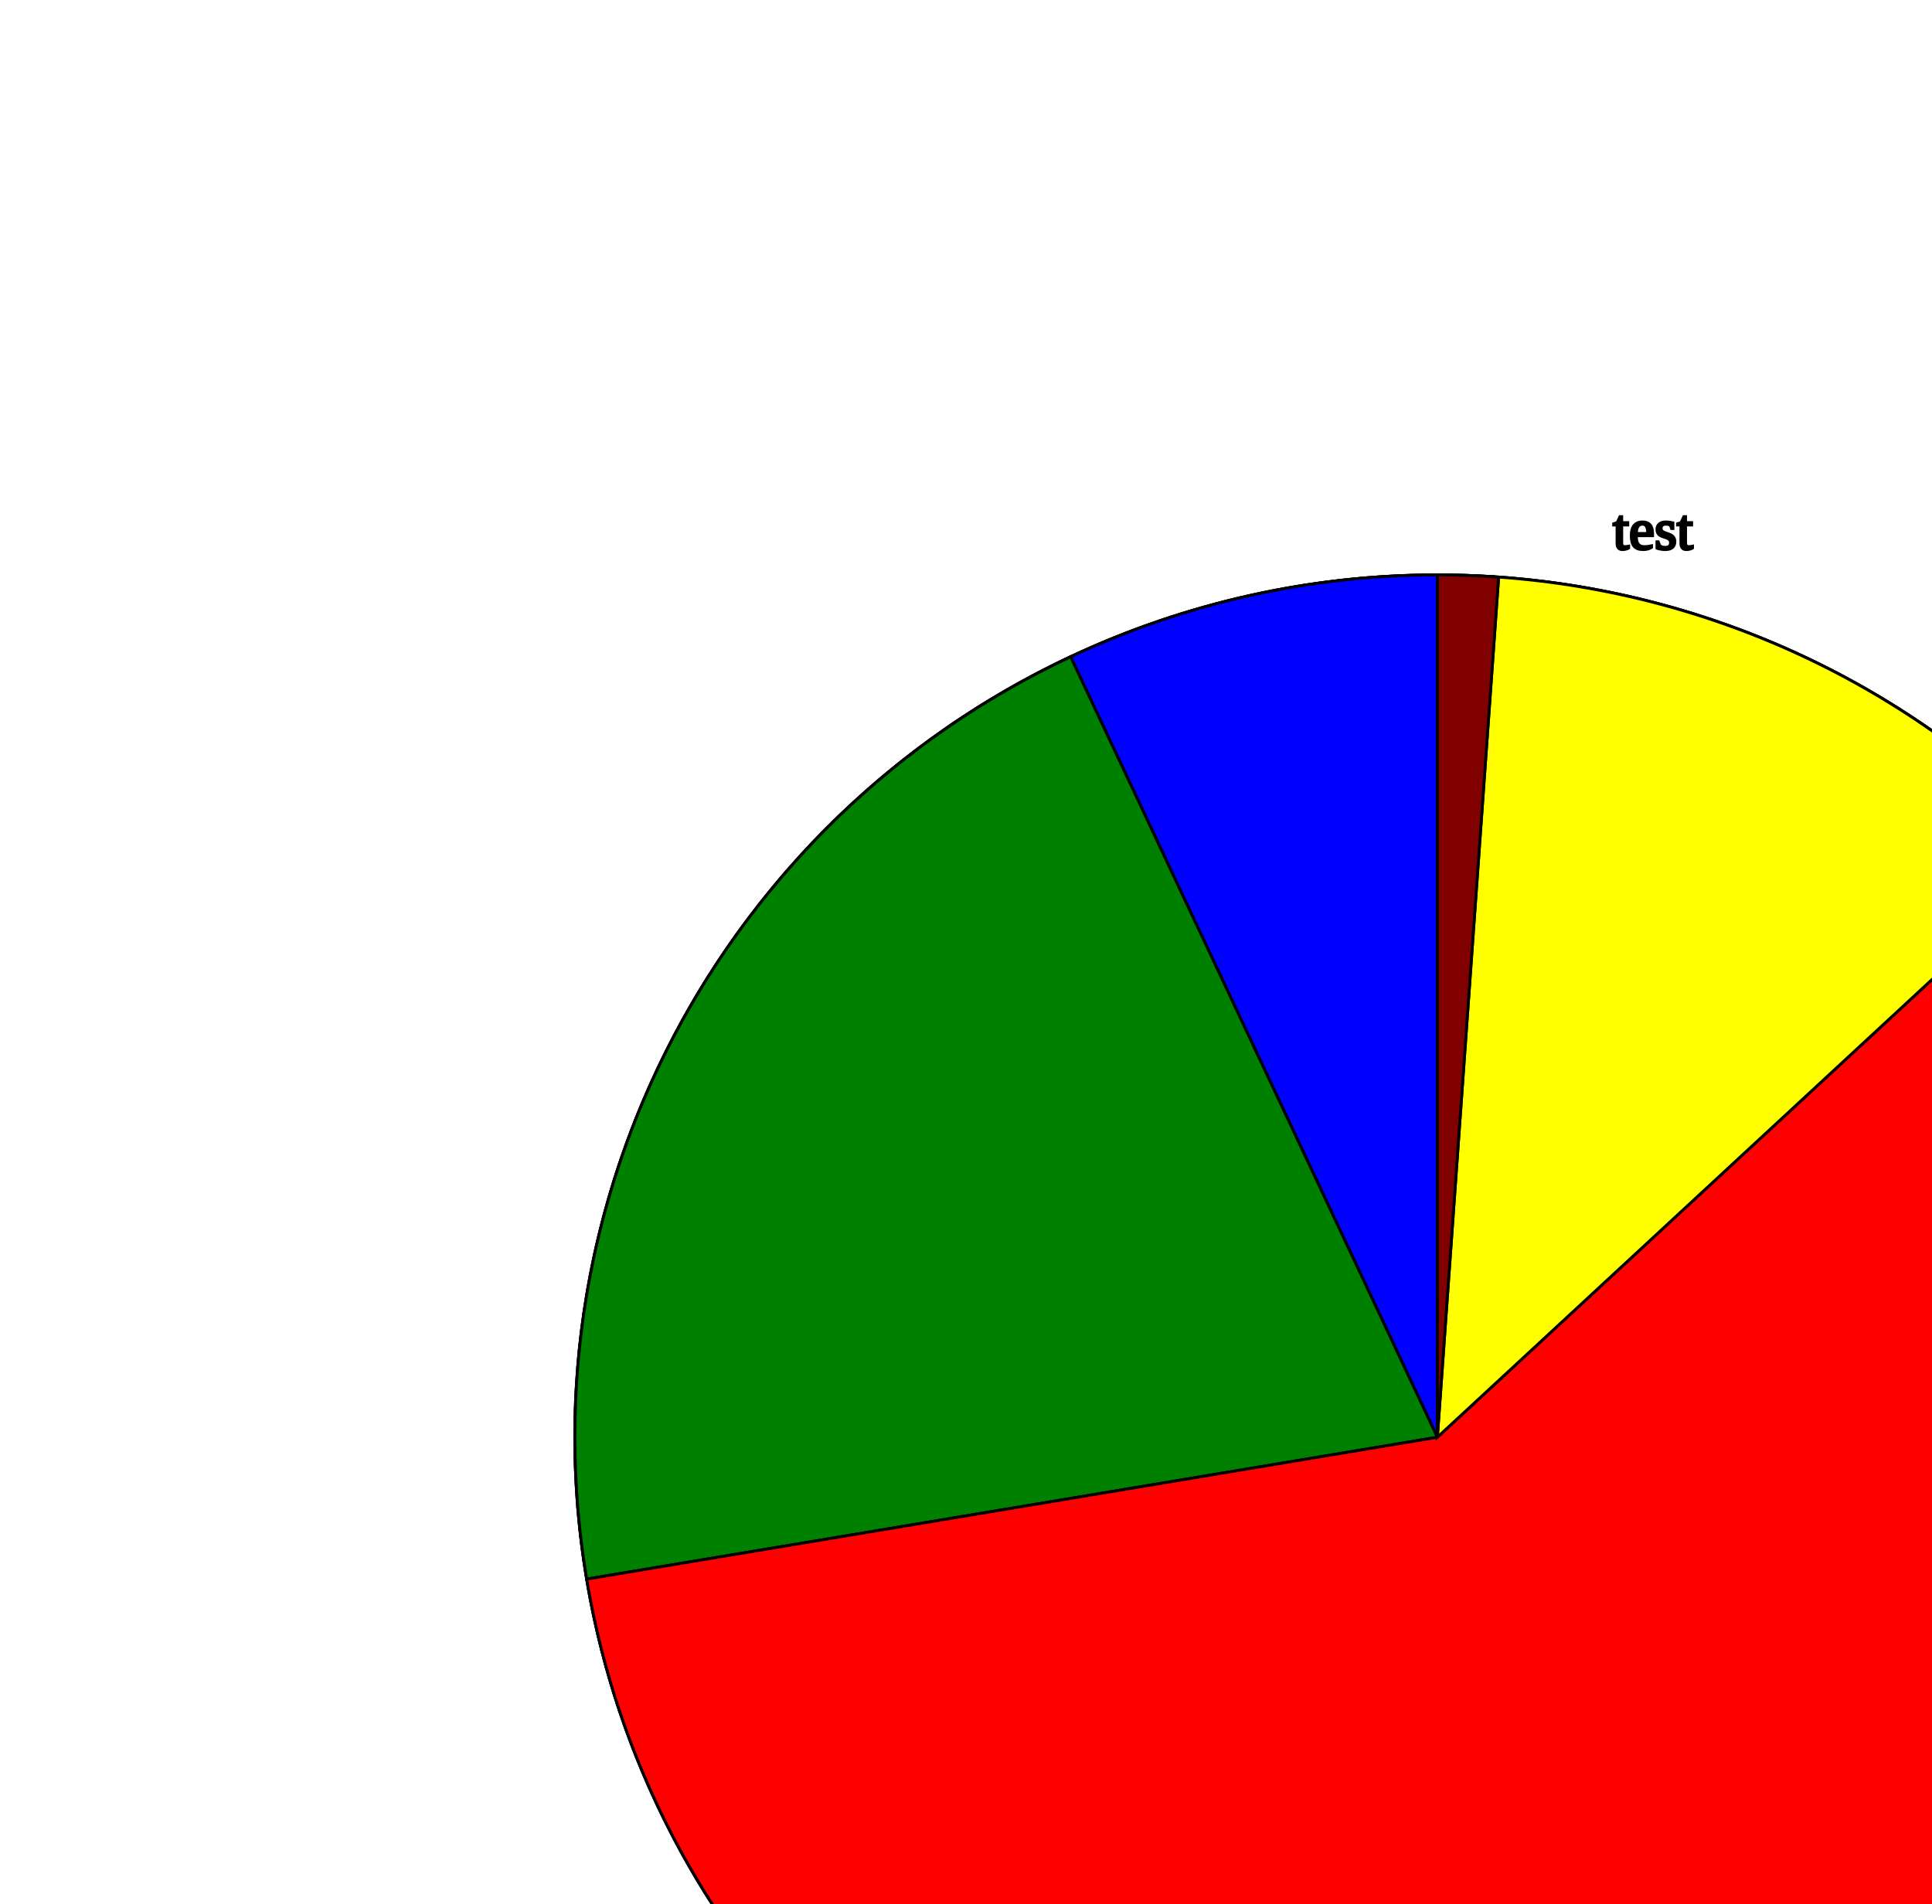
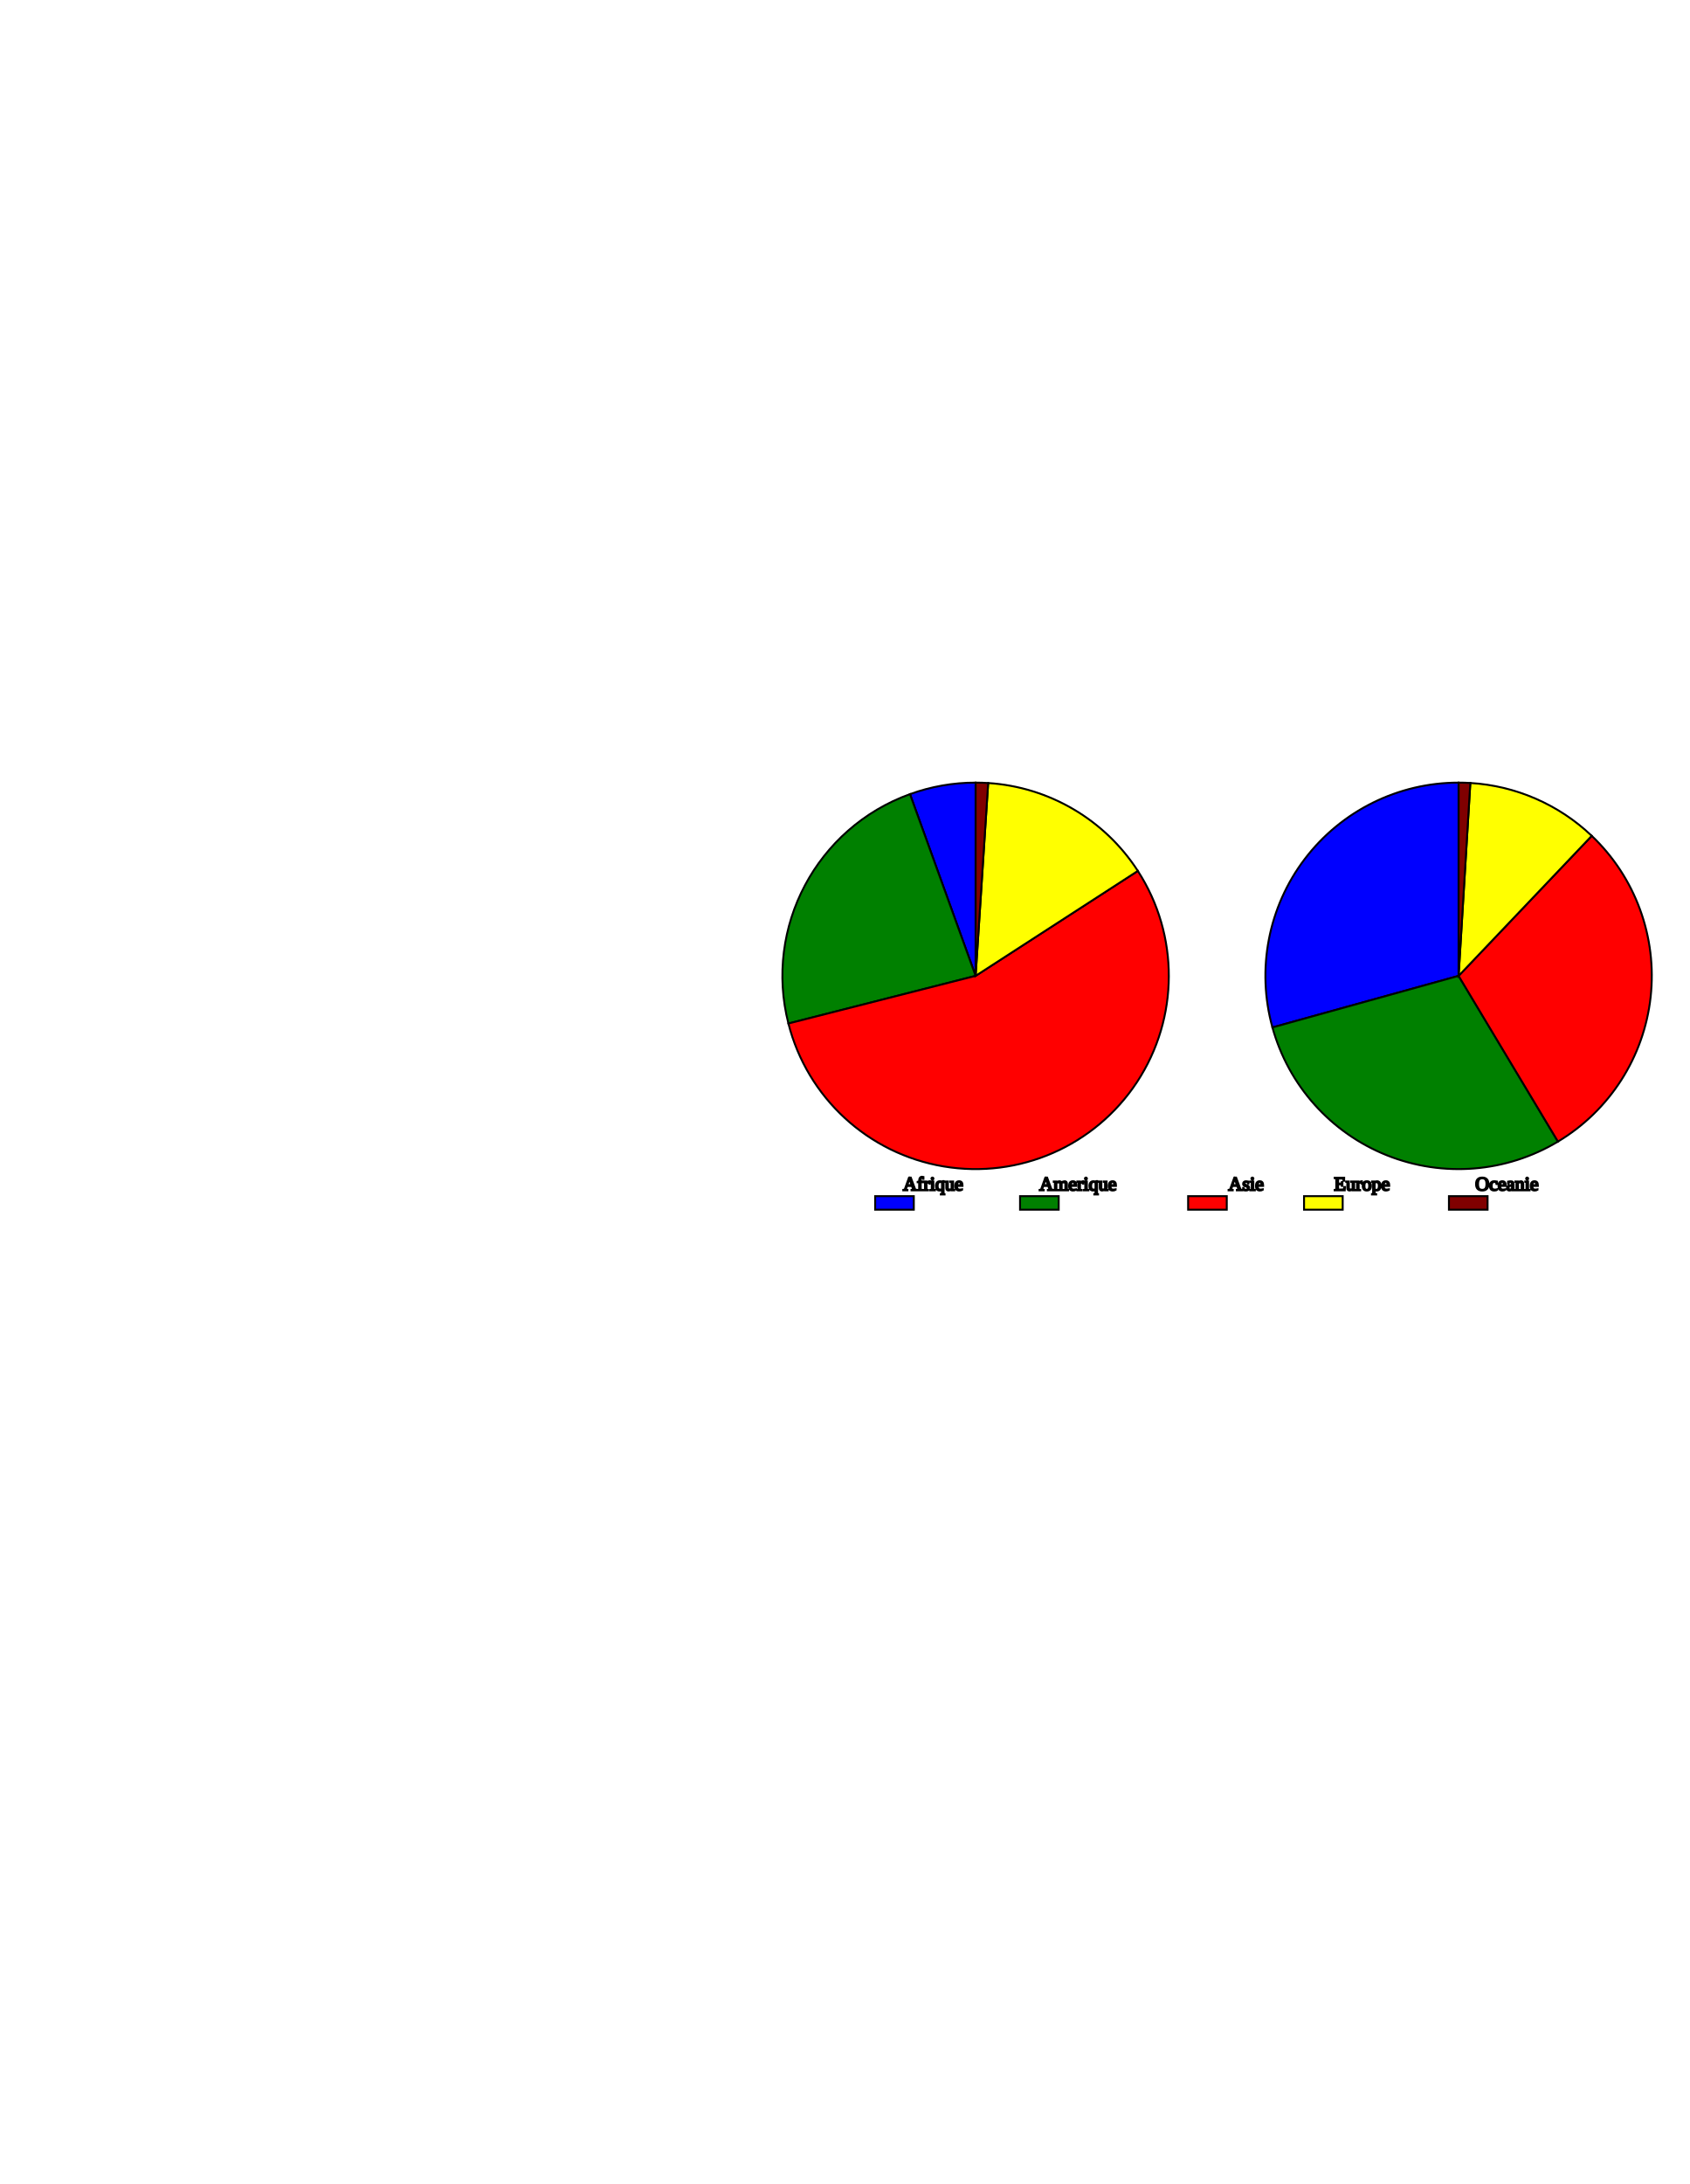
<svg xmlns="http://www.w3.org/2000/svg">
  <g>
-     <path d="M 500.0 200.0 A 300.0 300.0 0 0 0 398.073 217.846 L 500.0 500.0 Z" fill="Blue " stroke="black" transform="rotate(0.0)" />
-     <path d="M 398.073 217.846 A 300.0 300.0 0 0 0 209.264 573.977 L 500.0 500.0 Z" fill=" Green " stroke="black" transform="rotate(0.0)" />
-     <path d="M 209.264 573.977 A 300.0 300.0 0 1 0 751.896 337.063 L 500.0 500.0 Z" fill=" Red " stroke="black" transform="rotate(0.0)" />
-     <path d="M 751.896 337.063 A 300.0 300.0 0 0 0 519.486 200.633 L 500.0 500.0 Z" fill=" Yellow " stroke="black" transform="rotate(0.0)" />
-     <path d="M 519.486 200.633 A 300.0 300.0 0 0 0 500 200.0 L 500.0 500.0 Z" fill=" Maroon " stroke="black" transform="rotate(0.0)" />
+     <path d="M 505.0 405.0 A 100.0 100.0 0 0 0 471.024 410.949 L 505.0 505.0 Z" fill="Blue " stroke="black" transform="rotate(0.0)" />
+     <path d="M 471.024 410.949 A 100.0 100.0 0 0 0 408.088 529.659 L 505.0 505.0 Z" fill=" Green " stroke="black" transform="rotate(0.0)" />
+     <path d="M 408.088 529.659 A 100.0 100.0 0 1 0 588.965 450.688 L 505.0 505.0 Z" fill=" Red " stroke="black" transform="rotate(0.0)" />
+     <path d="M 588.965 450.688 A 100.0 100.0 0 0 0 511.495 405.211 L 505.0 505.0 Z" fill=" Yellow " stroke="black" transform="rotate(0.0)" />
+     <path d="M 511.495 405.211 A 100.0 100.0 0 0 0 505 405.0 L 505.0 505.0 Z" fill=" Maroon " stroke="black" transform="rotate(0.0)" />
  </g>
  <g>
-     <path d="M 500.0 200.0 A 300.0 300.0 0 0 0 210.882 580.066 L 500.0 500.0 Z" fill="Blue " stroke="black" transform="rotate(0.0)" />
-     <path d="M 210.882 580.066 A 300.0 300.0 0 0 0 654.323 757.263 L 500.0 500.0 Z" fill=" Green " stroke="black" transform="rotate(0.0)" />
-     <path d="M 654.323 757.263 A 300.0 300.0 0 0 0 706.745 282.614 L 500.0 500.0 Z" fill=" Red " stroke="black" transform="rotate(0.0)" />
-     <path d="M 706.745 282.614 A 300.0 300.0 0 0 0 518.214 200.553 L 500.0 500.0 Z" fill=" Yellow " stroke="black" transform="rotate(0.0)" />
-     <path d="M 518.214 200.553 A 300.0 300.0 0 0 0 500 200.0 L 500.0 500.0 Z" fill=" Maroon " stroke="black" transform="rotate(0.0)" />
+     <path d="M 755.0 405.0 A 100.0 100.0 0 0 0 658.627 531.689 L 755.0 505.0 Z" fill="Blue " stroke="black" transform="rotate(0.0)" />
+     <path d="M 658.627 531.689 A 100.0 100.0 0 0 0 806.441 590.754 L 755.0 505.0 Z" fill=" Green " stroke="black" transform="rotate(0.0)" />
+     <path d="M 806.441 590.754 A 100.0 100.0 0 0 0 823.915 432.538 L 755.0 505.0 Z" fill=" Red " stroke="black" transform="rotate(0.0)" />
+     <path d="M 823.915 432.538 A 100.0 100.0 0 0 0 761.071 405.184 L 755.0 505.0 Z" fill=" Yellow " stroke="black" transform="rotate(0.0)" />
+     <path d="M 761.071 405.184 A 100.0 100.0 0 0 0 755.0 405.0 L 755.0 505.0 Z" fill=" Maroon " stroke="black" transform="rotate(0.0)" />
  </g>
  <g>
-     <path d="M 500.0 200.0 A 300.0 300.0 0 0 0 372.425 228.477 L 500.0 500.0 Z" fill="Blue " stroke="black" transform="rotate(0.0)" />
-     <path d="M 372.425 228.477 A 300.0 300.0 0 0 0 204.086 549.346 L 500.0 500.0 Z" fill=" Green " stroke="black" transform="rotate(0.0)" />
-     <path d="M 204.086 549.346 A 300.0 300.0 0 1 0 720.18 296.233 L 500.0 500.0 Z" fill=" Red " stroke="black" transform="rotate(0.0)" />
-     <path d="M 720.18 296.233 A 300.0 300.0 0 0 0 521.316 200.758 L 500.0 500.0 Z" fill=" Yellow " stroke="black" transform="rotate(0.0)" />
-     <path d="M 521.316 200.758 A 300.0 300.0 0 0 0 500 200.0 L 500.0 500.0 Z" fill=" Maroon " stroke="black" transform="rotate(0.0)" />
+     <path d="M 1005.0 405.0 A 100.0 100.0 0 0 0 962.475 414.492 L 1005.0 505.0 Z" fill="Blue " stroke="black" transform="rotate(0.0)" />
+     <path d="M 962.475 414.492 A 100.0 100.0 0 0 0 906.362 521.449 L 1005.0 505.0 Z" fill=" Green " stroke="black" transform="rotate(0.0)" />
+     <path d="M 906.362 521.449 A 100.0 100.0 0 1 0 1078.393 437.078 L 1005.0 505.0 Z" fill=" Red " stroke="black" transform="rotate(0.0)" />
+     <path d="M 1078.393 437.078 A 100.0 100.0 0 0 0 1012.105 405.253 L 1005.0 505.0 Z" fill=" Yellow " stroke="black" transform="rotate(0.0)" />
+     <path d="M 1012.105 405.253 A 100.0 100.0 0 0 0 1005.0 405.0 L 1005.0 505.0 Z" fill=" Maroon " stroke="black" transform="rotate(0.0)" />
  </g>
-   <text x="575.0" y="191.0" font-size="20" text-anchor="middle" fill="black" stroke="black" transform="rotate(0)">test</text>
-   <rect x="528.0" y="834.0" height="7.0" width="20.0" fill="Blue " stroke="black" transform="rotate(0)" />
-   <text x="558.0" y="831.0" font-size="10" text-anchor="middle" fill="black" stroke="black" transform="rotate(0)">Afrique</text>
-   <rect x="603.0" y="834.0" height="7.0" width="20.0" fill=" Green " stroke="black" transform="rotate(0)" />
-   <text x="633.0" y="831.0" font-size="10" text-anchor="middle" fill="black" stroke="black" transform="rotate(0)">Amerique</text>
-   <rect x="690.0" y="834.0" height="7.0" width="20.0" fill=" Red " stroke="black" transform="rotate(0)" />
-   <text x="720.0" y="831.0" font-size="10" text-anchor="middle" fill="black" stroke="black" transform="rotate(0)">Asie</text>
-   <rect x="750.0" y="834.0" height="7.0" width="20.0" fill=" Yellow " stroke="black" transform="rotate(0)" />
-   <text x="780.0" y="831.0" font-size="10" text-anchor="middle" fill="black" stroke="black" transform="rotate(0)">Europe</text>
-   <rect x="825.0" y="834.0" height="7.0" width="20.0" fill=" Maroon " stroke="black" transform="rotate(0)" />
-   <text x="855.0" y="831.0" font-size="10" text-anchor="middle" fill="black" stroke="black" transform="rotate(0)">Oceanie</text>
+   <text x="1265.0" y="1534.0" font-size="20" text-anchor="middle" fill="black" stroke="black" transform="rotate(0)">test</text>
+   <rect x="453.0" y="619.0" height="7.0" width="20.0" fill="Blue " stroke="black" transform="rotate(0)" />
+   <text x="483.0" y="616.0" font-size="10" text-anchor="middle" fill="black" stroke="black" transform="rotate(0)">Afrique</text>
+   <rect x="528.0" y="619.0" height="7.0" width="20.0" fill=" Green " stroke="black" transform="rotate(0)" />
+   <text x="558.0" y="616.0" font-size="10" text-anchor="middle" fill="black" stroke="black" transform="rotate(0)">Amerique</text>
+   <rect x="615.0" y="619.0" height="7.0" width="20.0" fill=" Red " stroke="black" transform="rotate(0)" />
+   <text x="645.0" y="616.0" font-size="10" text-anchor="middle" fill="black" stroke="black" transform="rotate(0)">Asie</text>
+   <rect x="675.0" y="619.0" height="7.0" width="20.0" fill=" Yellow " stroke="black" transform="rotate(0)" />
+   <text x="705.0" y="616.0" font-size="10" text-anchor="middle" fill="black" stroke="black" transform="rotate(0)">Europe</text>
+   <rect x="750.0" y="619.0" height="7.0" width="20.0" fill=" Maroon " stroke="black" transform="rotate(0)" />
+   <text x="780.0" y="616.0" font-size="10" text-anchor="middle" fill="black" stroke="black" transform="rotate(0)">Oceanie</text>
</svg>
